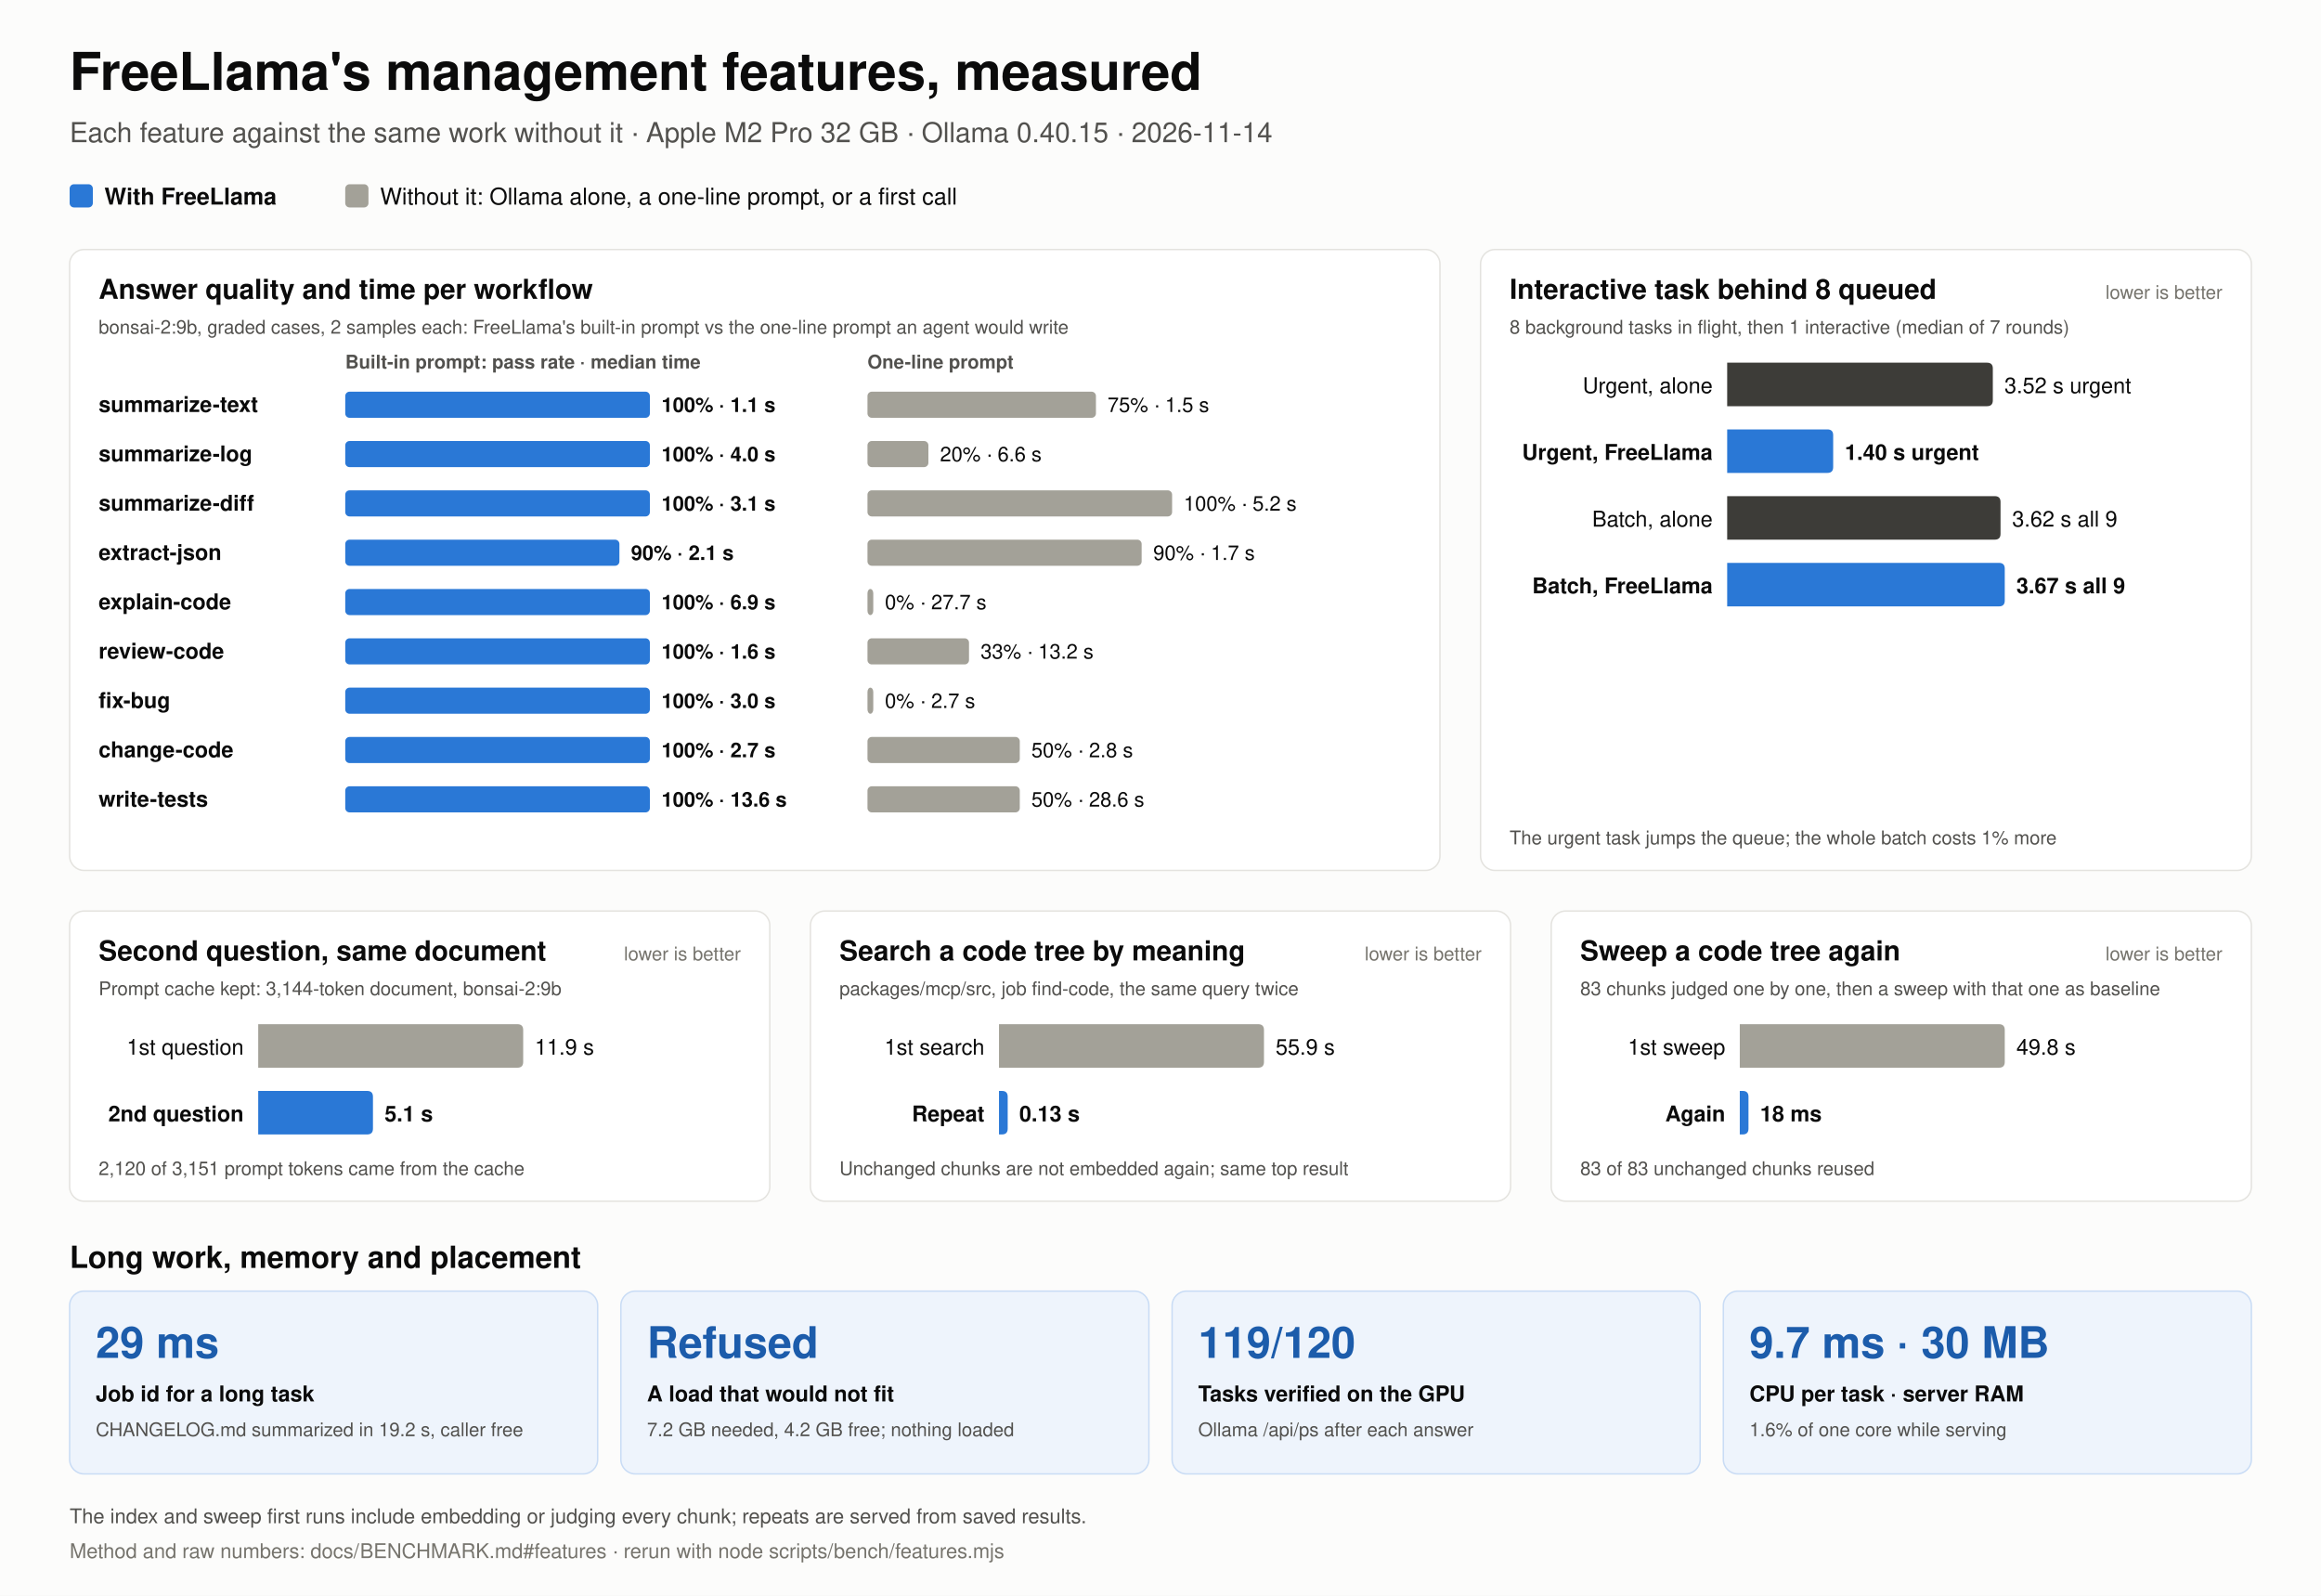
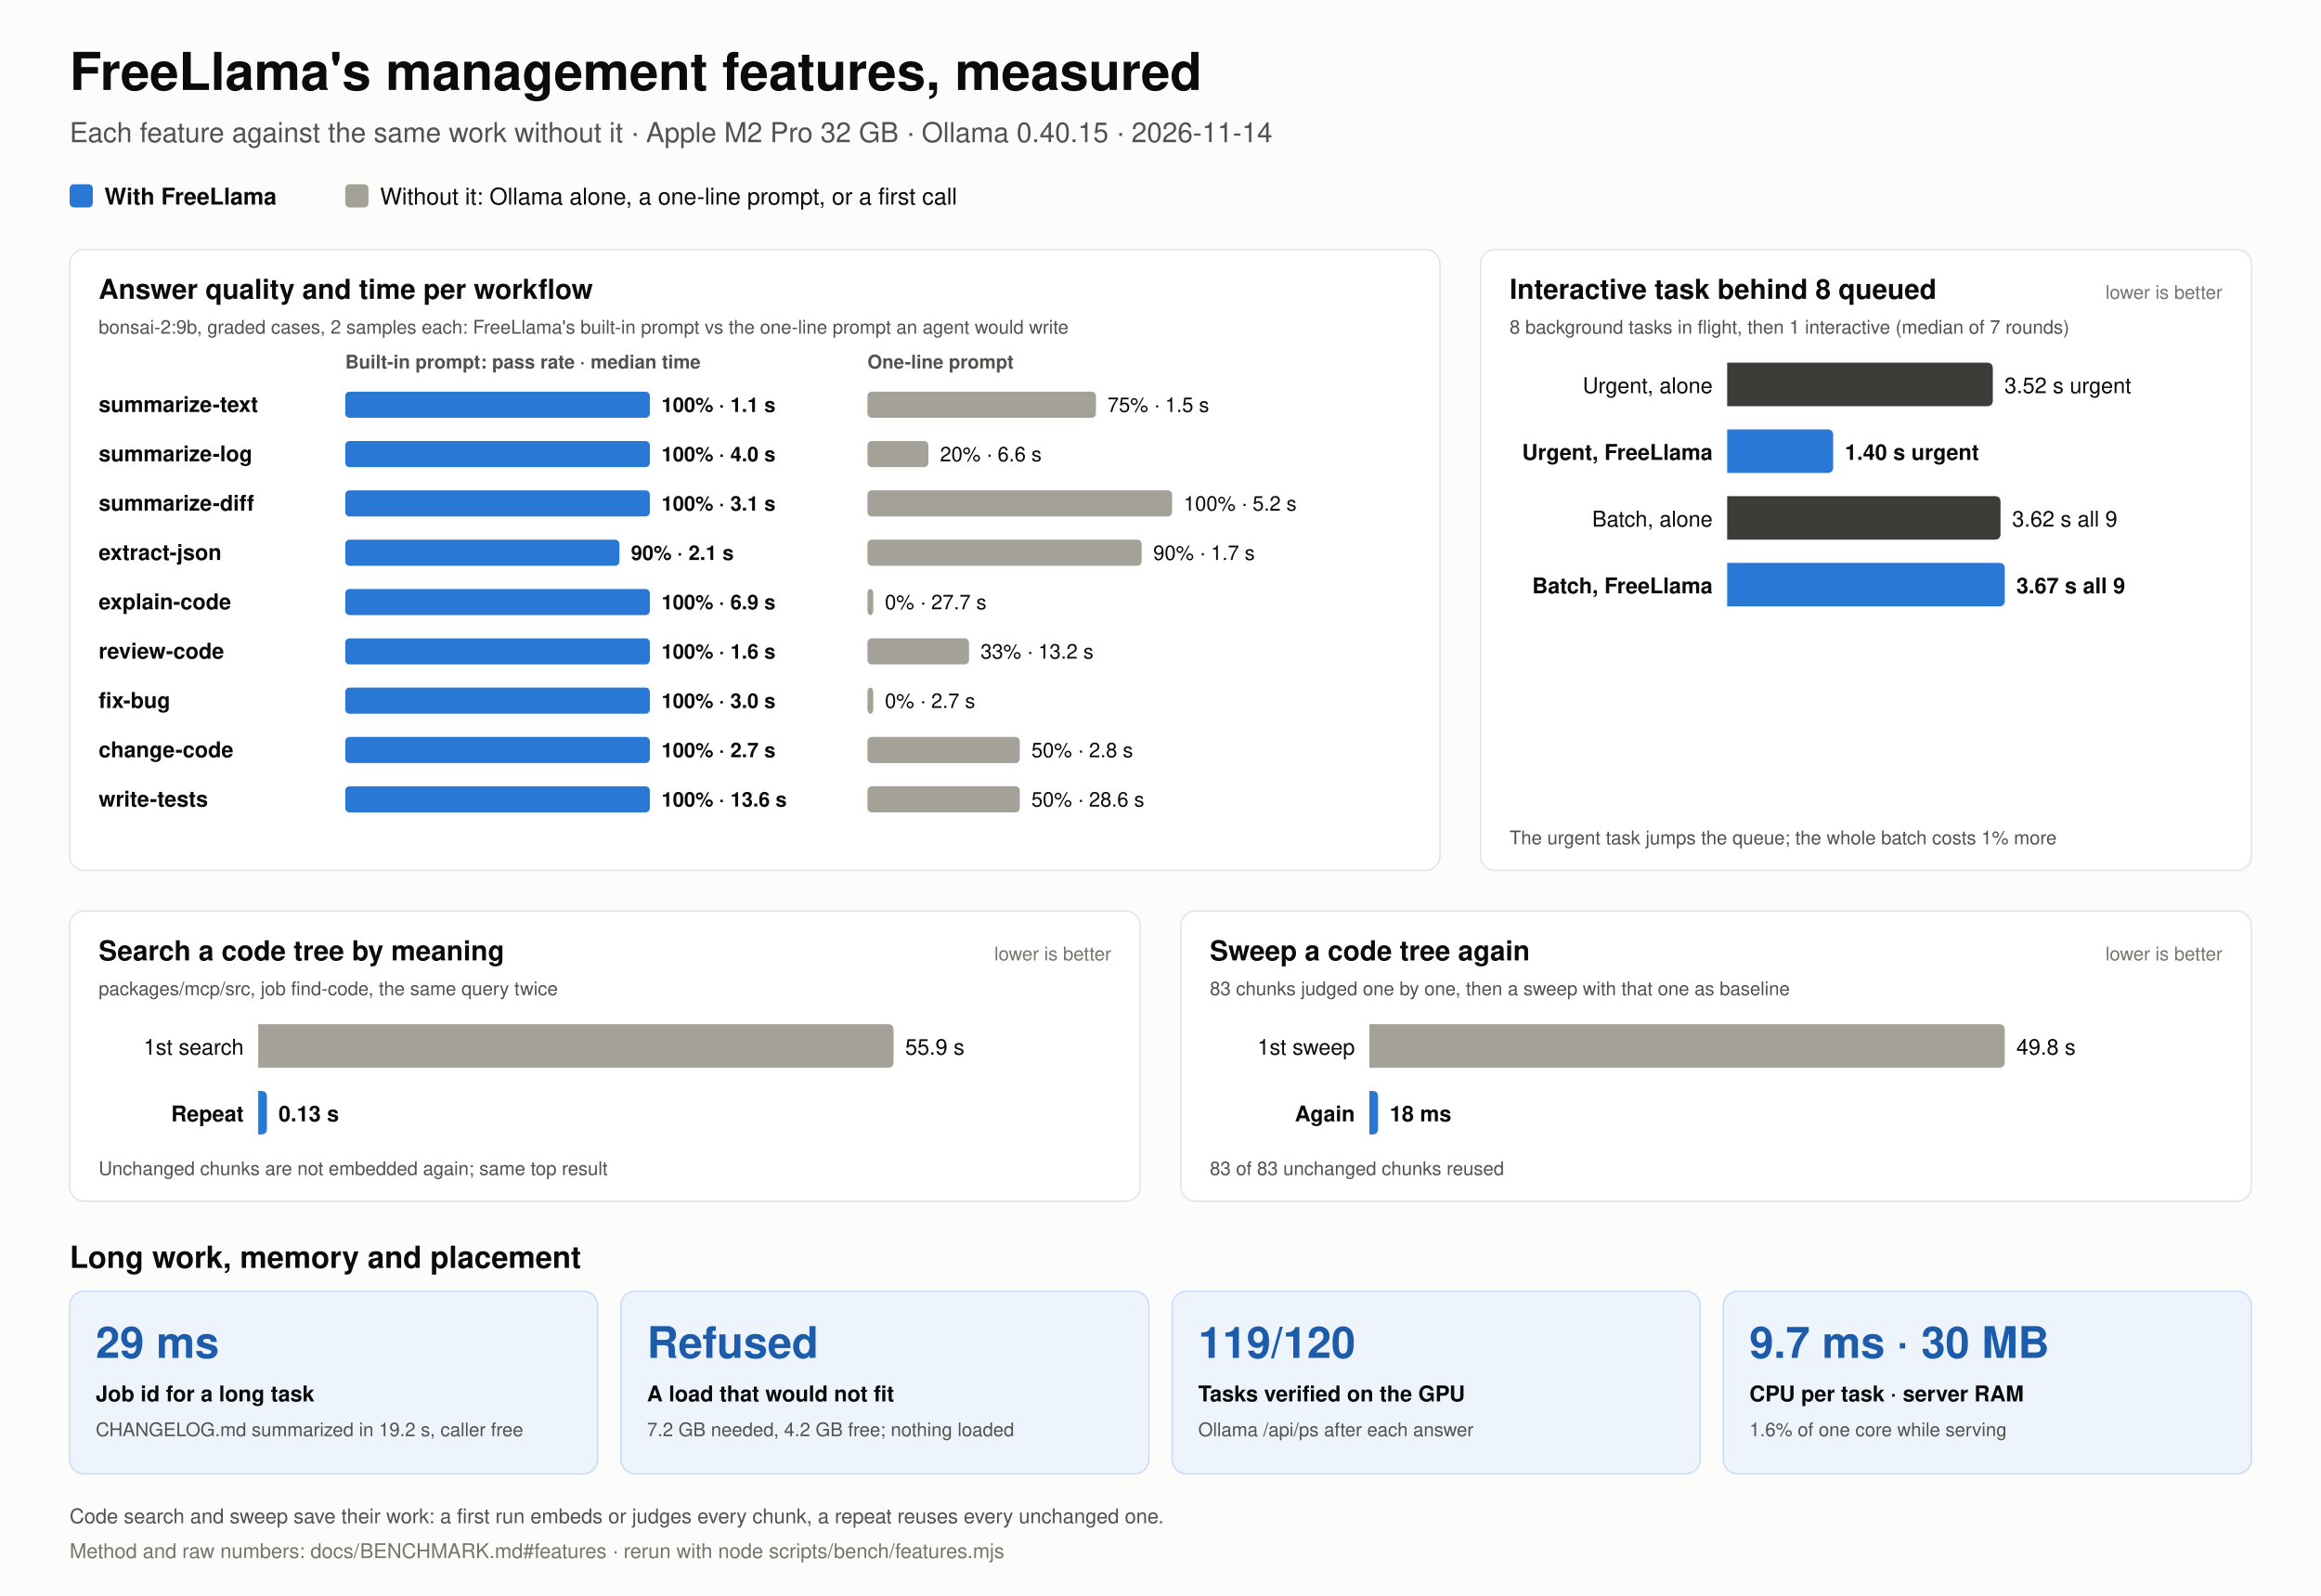
<svg xmlns="http://www.w3.org/2000/svg" width="1600" height="1100" viewBox="0 0 1600 1100">
  <rect width="100%" height="100%" fill="#fcfcfb" />
  <text x="48" y="62" font-family="-apple-system, 'Segoe UI', Helvetica, Arial, sans-serif" font-size="36" font-weight="800" fill="#0b0b0b" text-anchor="start">FreeLlama's management features, measured</text>
  <text x="48" y="98" font-family="-apple-system, 'Segoe UI', Helvetica, Arial, sans-serif" font-size="19" font-weight="400" fill="#52514e" text-anchor="start">Each feature against the same work without it · Apple M2 Pro 32 GB · Ollama 0.40.15 · 2026-11-14</text>
  <rect x="48" y="127" width="16" height="16" rx="3" fill="#2a78d6" />
  <text x="72" y="141" font-family="-apple-system, 'Segoe UI', Helvetica, Arial, sans-serif" font-size="16" font-weight="700" fill="#0b0b0b" text-anchor="start">With FreeLlama</text>
  <rect x="238" y="127" width="16" height="16" rx="3" fill="#a3a198" />
  <text x="262" y="141" font-family="-apple-system, 'Segoe UI', Helvetica, Arial, sans-serif" font-size="16" font-weight="400" fill="#0b0b0b" text-anchor="start">Without it: Ollama alone, a one-line prompt, or a first call</text>
  <rect x="48" y="172" width="944.64" height="428" rx="10" fill="#ffffff" stroke="#e4e3df" />
  <text x="68" y="206" font-family="-apple-system, 'Segoe UI', Helvetica, Arial, sans-serif" font-size="19" font-weight="700" fill="#0b0b0b" text-anchor="start">Answer quality and time per workflow</text>
  <text x="68" y="230" font-family="-apple-system, 'Segoe UI', Helvetica, Arial, sans-serif" font-size="13" font-weight="400" fill="#52514e" text-anchor="start">bonsai-2:9b, graded cases, 2 samples each: FreeLlama's built-in prompt vs the one-line prompt an agent would write</text>
  <text x="238" y="254" font-family="-apple-system, 'Segoe UI', Helvetica, Arial, sans-serif" font-size="13" font-weight="700" fill="#52514e" text-anchor="start">Built-in prompt: pass rate · median time</text>
  <text x="598" y="254" font-family="-apple-system, 'Segoe UI', Helvetica, Arial, sans-serif" font-size="13" font-weight="700" fill="#52514e" text-anchor="start">One-line prompt</text>
  <text x="68" y="284" font-family="-apple-system, 'Segoe UI', Helvetica, Arial, sans-serif" font-size="15" font-weight="600" fill="#0b0b0b" text-anchor="start">summarize-text</text>
  <rect x="238" y="270" width="210" height="18" rx="3" fill="#2a78d6" />
  <text x="456" y="284" font-family="-apple-system, 'Segoe UI', Helvetica, Arial, sans-serif" font-size="14" font-weight="800" fill="#0b0b0b" text-anchor="start">100% · 1.1 s</text>
  <rect x="598" y="270" width="157.5" height="18" rx="3" fill="#a3a198" />
  <text x="763.5" y="284" font-family="-apple-system, 'Segoe UI', Helvetica, Arial, sans-serif" font-size="14" font-weight="400" fill="#0b0b0b" text-anchor="start">75% · 1.5 s</text>
  <text x="68" y="318" font-family="-apple-system, 'Segoe UI', Helvetica, Arial, sans-serif" font-size="15" font-weight="600" fill="#0b0b0b" text-anchor="start">summarize-log</text>
  <rect x="238" y="304" width="210" height="18" rx="3" fill="#2a78d6" />
  <text x="456" y="318" font-family="-apple-system, 'Segoe UI', Helvetica, Arial, sans-serif" font-size="14" font-weight="800" fill="#0b0b0b" text-anchor="start">100% · 4.0 s</text>
  <rect x="598" y="304" width="42" height="18" rx="3" fill="#a3a198" />
  <text x="648" y="318" font-family="-apple-system, 'Segoe UI', Helvetica, Arial, sans-serif" font-size="14" font-weight="400" fill="#0b0b0b" text-anchor="start">20% · 6.6 s</text>
  <text x="68" y="352" font-family="-apple-system, 'Segoe UI', Helvetica, Arial, sans-serif" font-size="15" font-weight="600" fill="#0b0b0b" text-anchor="start">summarize-diff</text>
  <rect x="238" y="338" width="210" height="18" rx="3" fill="#2a78d6" />
  <text x="456" y="352" font-family="-apple-system, 'Segoe UI', Helvetica, Arial, sans-serif" font-size="14" font-weight="800" fill="#0b0b0b" text-anchor="start">100% · 3.1 s</text>
  <rect x="598" y="338" width="210" height="18" rx="3" fill="#a3a198" />
  <text x="816" y="352" font-family="-apple-system, 'Segoe UI', Helvetica, Arial, sans-serif" font-size="14" font-weight="400" fill="#0b0b0b" text-anchor="start">100% · 5.2 s</text>
  <text x="68" y="386" font-family="-apple-system, 'Segoe UI', Helvetica, Arial, sans-serif" font-size="15" font-weight="600" fill="#0b0b0b" text-anchor="start">extract-json</text>
  <rect x="238" y="372" width="189" height="18" rx="3" fill="#2a78d6" />
  <text x="435" y="386" font-family="-apple-system, 'Segoe UI', Helvetica, Arial, sans-serif" font-size="14" font-weight="800" fill="#0b0b0b" text-anchor="start">90% · 2.1 s</text>
  <rect x="598" y="372" width="189" height="18" rx="3" fill="#a3a198" />
  <text x="795" y="386" font-family="-apple-system, 'Segoe UI', Helvetica, Arial, sans-serif" font-size="14" font-weight="400" fill="#0b0b0b" text-anchor="start">90% · 1.7 s</text>
  <text x="68" y="420" font-family="-apple-system, 'Segoe UI', Helvetica, Arial, sans-serif" font-size="15" font-weight="600" fill="#0b0b0b" text-anchor="start">explain-code</text>
  <rect x="238" y="406" width="210" height="18" rx="3" fill="#2a78d6" />
  <text x="456" y="420" font-family="-apple-system, 'Segoe UI', Helvetica, Arial, sans-serif" font-size="14" font-weight="800" fill="#0b0b0b" text-anchor="start">100% · 6.9 s</text>
  <rect x="598" y="406" width="4" height="18" rx="3" fill="#a3a198" />
  <text x="610" y="420" font-family="-apple-system, 'Segoe UI', Helvetica, Arial, sans-serif" font-size="14" font-weight="400" fill="#0b0b0b" text-anchor="start">0% · 27.7 s</text>
  <text x="68" y="454" font-family="-apple-system, 'Segoe UI', Helvetica, Arial, sans-serif" font-size="15" font-weight="600" fill="#0b0b0b" text-anchor="start">review-code</text>
  <rect x="238" y="440" width="210" height="18" rx="3" fill="#2a78d6" />
  <text x="456" y="454" font-family="-apple-system, 'Segoe UI', Helvetica, Arial, sans-serif" font-size="14" font-weight="800" fill="#0b0b0b" text-anchor="start">100% · 1.6 s</text>
  <rect x="598" y="440" width="70" height="18" rx="3" fill="#a3a198" />
  <text x="676" y="454" font-family="-apple-system, 'Segoe UI', Helvetica, Arial, sans-serif" font-size="14" font-weight="400" fill="#0b0b0b" text-anchor="start">33% · 13.2 s</text>
  <text x="68" y="488" font-family="-apple-system, 'Segoe UI', Helvetica, Arial, sans-serif" font-size="15" font-weight="600" fill="#0b0b0b" text-anchor="start">fix-bug</text>
  <rect x="238" y="474" width="210" height="18" rx="3" fill="#2a78d6" />
  <text x="456" y="488" font-family="-apple-system, 'Segoe UI', Helvetica, Arial, sans-serif" font-size="14" font-weight="800" fill="#0b0b0b" text-anchor="start">100% · 3.0 s</text>
  <rect x="598" y="474" width="4" height="18" rx="3" fill="#a3a198" />
  <text x="610" y="488" font-family="-apple-system, 'Segoe UI', Helvetica, Arial, sans-serif" font-size="14" font-weight="400" fill="#0b0b0b" text-anchor="start">0% · 2.7 s</text>
  <text x="68" y="522" font-family="-apple-system, 'Segoe UI', Helvetica, Arial, sans-serif" font-size="15" font-weight="600" fill="#0b0b0b" text-anchor="start">change-code</text>
  <rect x="238" y="508" width="210" height="18" rx="3" fill="#2a78d6" />
  <text x="456" y="522" font-family="-apple-system, 'Segoe UI', Helvetica, Arial, sans-serif" font-size="14" font-weight="800" fill="#0b0b0b" text-anchor="start">100% · 2.7 s</text>
  <rect x="598" y="508" width="105" height="18" rx="3" fill="#a3a198" />
  <text x="711" y="522" font-family="-apple-system, 'Segoe UI', Helvetica, Arial, sans-serif" font-size="14" font-weight="400" fill="#0b0b0b" text-anchor="start">50% · 2.8 s</text>
  <text x="68" y="556" font-family="-apple-system, 'Segoe UI', Helvetica, Arial, sans-serif" font-size="15" font-weight="600" fill="#0b0b0b" text-anchor="start">write-tests</text>
  <rect x="238" y="542" width="210" height="18" rx="3" fill="#2a78d6" />
  <text x="456" y="556" font-family="-apple-system, 'Segoe UI', Helvetica, Arial, sans-serif" font-size="14" font-weight="800" fill="#0b0b0b" text-anchor="start">100% · 13.6 s</text>
  <rect x="598" y="542" width="105" height="18" rx="3" fill="#a3a198" />
  <text x="711" y="556" font-family="-apple-system, 'Segoe UI', Helvetica, Arial, sans-serif" font-size="14" font-weight="400" fill="#0b0b0b" text-anchor="start">50% · 28.6 s</text>
  <rect x="1020.64" y="172" width="531.36" height="428" rx="10" fill="#ffffff" stroke="#e4e3df" />
  <text x="1040.64" y="206" font-family="-apple-system, 'Segoe UI', Helvetica, Arial, sans-serif" font-size="19" font-weight="700" fill="#0b0b0b" text-anchor="start">Interactive task behind 8 queued</text>
  <text x="1532" y="206" font-family="-apple-system, 'Segoe UI', Helvetica, Arial, sans-serif" font-size="13" font-weight="400" fill="#76746d" text-anchor="end">lower is better</text>
  <text x="1040.64" y="230" font-family="-apple-system, 'Segoe UI', Helvetica, Arial, sans-serif" font-size="13" font-weight="400" fill="#52514e" text-anchor="start">8 background tasks in flight, then 1 interactive (median of 7 rounds)</text>
  <text x="1180.64" y="271" font-family="-apple-system, 'Segoe UI', Helvetica, Arial, sans-serif" font-size="15" font-weight="500" fill="#0b0b0b" text-anchor="end">Urgent, alone</text>
  <path d="M1190.64,250 H1369.771 Q1373.771,250 1373.771,254 V276 Q1373.771,280 1369.771,280 H1190.64 Z" fill="#3d3c38" />
  <text x="1381.771" y="271" font-family="-apple-system, 'Segoe UI', Helvetica, Arial, sans-serif" font-size="15" font-weight="500" fill="#0b0b0b" text-anchor="start">3.52 s urgent</text>
  <text x="1180.64" y="317" font-family="-apple-system, 'Segoe UI', Helvetica, Arial, sans-serif" font-size="15" font-weight="700" fill="#0b0b0b" text-anchor="end">Urgent, FreeLlama</text>
  <path d="M1190.64,296 H1259.715 Q1263.715,296 1263.715,300 V322 Q1263.715,326 1259.715,326 H1190.64 Z" fill="#2a78d6" />
  <text x="1271.715" y="317" font-family="-apple-system, 'Segoe UI', Helvetica, Arial, sans-serif" font-size="15" font-weight="800" fill="#0b0b0b" text-anchor="start">1.40 s urgent</text>
  <text x="1180.64" y="363" font-family="-apple-system, 'Segoe UI', Helvetica, Arial, sans-serif" font-size="15" font-weight="500" fill="#0b0b0b" text-anchor="end">Batch, alone</text>
  <path d="M1190.64,342 H1375.083 Q1379.083,342 1379.083,346 V368 Q1379.083,372 1375.083,372 H1190.64 Z" fill="#3d3c38" />
  <text x="1387.083" y="363" font-family="-apple-system, 'Segoe UI', Helvetica, Arial, sans-serif" font-size="15" font-weight="500" fill="#0b0b0b" text-anchor="start">3.62 s all 9</text>
  <text x="1180.64" y="409" font-family="-apple-system, 'Segoe UI', Helvetica, Arial, sans-serif" font-size="15" font-weight="700" fill="#0b0b0b" text-anchor="end">Batch, FreeLlama</text>
  <path d="M1190.64,388 H1378 Q1382,388 1382,392 V414 Q1382,418 1378,418 H1190.64 Z" fill="#2a78d6" />
  <text x="1390" y="409" font-family="-apple-system, 'Segoe UI', Helvetica, Arial, sans-serif" font-size="15" font-weight="800" fill="#0b0b0b" text-anchor="start">3.67 s all 9</text>
  <text x="1040.64" y="582" font-family="-apple-system, 'Segoe UI', Helvetica, Arial, sans-serif" font-size="13" font-weight="400" fill="#52514e" text-anchor="start">The urgent task jumps the queue; the whole batch costs 1% more</text>
-   <rect x="48" y="628" width="482.667" height="200" rx="10" fill="#ffffff" stroke="#e4e3df" />
-   <text x="68" y="662" font-family="-apple-system, 'Segoe UI', Helvetica, Arial, sans-serif" font-size="19" font-weight="700" fill="#0b0b0b" text-anchor="start">Second question, same document</text>
-   <text x="510.667" y="662" font-family="-apple-system, 'Segoe UI', Helvetica, Arial, sans-serif" font-size="13" font-weight="400" fill="#76746d" text-anchor="end">lower is better</text>
-   <text x="68" y="686" font-family="-apple-system, 'Segoe UI', Helvetica, Arial, sans-serif" font-size="13" font-weight="400" fill="#52514e" text-anchor="start">Prompt cache kept: 3,144-token document, bonsai-2:9b</text>
-   <text x="168" y="727" font-family="-apple-system, 'Segoe UI', Helvetica, Arial, sans-serif" font-size="15" font-weight="500" fill="#0b0b0b" text-anchor="end">1st question</text>
-   <path d="M178,706 H356.667 Q360.667,706 360.667,710 V732 Q360.667,736 356.667,736 H178 Z" fill="#a3a198" />
-   <text x="368.667" y="727" font-family="-apple-system, 'Segoe UI', Helvetica, Arial, sans-serif" font-size="15" font-weight="500" fill="#0b0b0b" text-anchor="start">11.9 s</text>
-   <text x="168" y="773" font-family="-apple-system, 'Segoe UI', Helvetica, Arial, sans-serif" font-size="15" font-weight="700" fill="#0b0b0b" text-anchor="end">2nd question</text>
-   <path d="M178,752 H253.101 Q257.101,752 257.101,756 V778 Q257.101,782 253.101,782 H178 Z" fill="#2a78d6" />
-   <text x="265.101" y="773" font-family="-apple-system, 'Segoe UI', Helvetica, Arial, sans-serif" font-size="15" font-weight="800" fill="#0b0b0b" text-anchor="start">5.1 s</text>
-   <text x="68" y="810" font-family="-apple-system, 'Segoe UI', Helvetica, Arial, sans-serif" font-size="13" font-weight="400" fill="#52514e" text-anchor="start">2,120 of 3,151 prompt tokens came from the cache</text>
-   <rect x="558.667" y="628" width="482.667" height="200" rx="10" fill="#ffffff" stroke="#e4e3df" />
-   <text x="578.667" y="662" font-family="-apple-system, 'Segoe UI', Helvetica, Arial, sans-serif" font-size="19" font-weight="700" fill="#0b0b0b" text-anchor="start">Search a code tree by meaning</text>
-   <text x="1021.333" y="662" font-family="-apple-system, 'Segoe UI', Helvetica, Arial, sans-serif" font-size="13" font-weight="400" fill="#76746d" text-anchor="end">lower is better</text>
-   <text x="578.667" y="686" font-family="-apple-system, 'Segoe UI', Helvetica, Arial, sans-serif" font-size="13" font-weight="400" fill="#52514e" text-anchor="start">packages/mcp/src, job find-code, the same query twice</text>
-   <text x="678.667" y="727" font-family="-apple-system, 'Segoe UI', Helvetica, Arial, sans-serif" font-size="15" font-weight="500" fill="#0b0b0b" text-anchor="end">1st search</text>
-   <path d="M688.667,706 H867.333 Q871.333,706 871.333,710 V732 Q871.333,736 867.333,736 H688.667 Z" fill="#a3a198" />
-   <text x="879.333" y="727" font-family="-apple-system, 'Segoe UI', Helvetica, Arial, sans-serif" font-size="15" font-weight="500" fill="#0b0b0b" text-anchor="start">55.9 s</text>
-   <text x="678.667" y="773" font-family="-apple-system, 'Segoe UI', Helvetica, Arial, sans-serif" font-size="15" font-weight="700" fill="#0b0b0b" text-anchor="end">Repeat</text>
-   <path d="M688.667,752 H690.667 Q694.667,752 694.667,756 V778 Q694.667,782 690.667,782 H688.667 Z" fill="#2a78d6" />
-   <text x="702.667" y="773" font-family="-apple-system, 'Segoe UI', Helvetica, Arial, sans-serif" font-size="15" font-weight="800" fill="#0b0b0b" text-anchor="start">0.13 s</text>
-   <text x="578.667" y="810" font-family="-apple-system, 'Segoe UI', Helvetica, Arial, sans-serif" font-size="13" font-weight="400" fill="#52514e" text-anchor="start">Unchanged chunks are not embedded again; same top result</text>
-   <rect x="1069.333" y="628" width="482.667" height="200" rx="10" fill="#ffffff" stroke="#e4e3df" />
-   <text x="1089.333" y="662" font-family="-apple-system, 'Segoe UI', Helvetica, Arial, sans-serif" font-size="19" font-weight="700" fill="#0b0b0b" text-anchor="start">Sweep a code tree again</text>
+   <rect x="48" y="628" width="738" height="200" rx="10" fill="#ffffff" stroke="#e4e3df" />
+   <text x="68" y="662" font-family="-apple-system, 'Segoe UI', Helvetica, Arial, sans-serif" font-size="19" font-weight="700" fill="#0b0b0b" text-anchor="start">Search a code tree by meaning</text>
+   <text x="766" y="662" font-family="-apple-system, 'Segoe UI', Helvetica, Arial, sans-serif" font-size="13" font-weight="400" fill="#76746d" text-anchor="end">lower is better</text>
+   <text x="68" y="686" font-family="-apple-system, 'Segoe UI', Helvetica, Arial, sans-serif" font-size="13" font-weight="400" fill="#52514e" text-anchor="start">packages/mcp/src, job find-code, the same query twice</text>
+   <text x="168" y="727" font-family="-apple-system, 'Segoe UI', Helvetica, Arial, sans-serif" font-size="15" font-weight="500" fill="#0b0b0b" text-anchor="end">1st search</text>
+   <path d="M178,706 H612 Q616,706 616,710 V732 Q616,736 612,736 H178 Z" fill="#a3a198" />
+   <text x="624" y="727" font-family="-apple-system, 'Segoe UI', Helvetica, Arial, sans-serif" font-size="15" font-weight="500" fill="#0b0b0b" text-anchor="start">55.9 s</text>
+   <text x="168" y="773" font-family="-apple-system, 'Segoe UI', Helvetica, Arial, sans-serif" font-size="15" font-weight="700" fill="#0b0b0b" text-anchor="end">Repeat</text>
+   <path d="M178,752 H180 Q184,752 184,756 V778 Q184,782 180,782 H178 Z" fill="#2a78d6" />
+   <text x="192" y="773" font-family="-apple-system, 'Segoe UI', Helvetica, Arial, sans-serif" font-size="15" font-weight="800" fill="#0b0b0b" text-anchor="start">0.13 s</text>
+   <text x="68" y="810" font-family="-apple-system, 'Segoe UI', Helvetica, Arial, sans-serif" font-size="13" font-weight="400" fill="#52514e" text-anchor="start">Unchanged chunks are not embedded again; same top result</text>
+   <rect x="814" y="628" width="738" height="200" rx="10" fill="#ffffff" stroke="#e4e3df" />
+   <text x="834" y="662" font-family="-apple-system, 'Segoe UI', Helvetica, Arial, sans-serif" font-size="19" font-weight="700" fill="#0b0b0b" text-anchor="start">Sweep a code tree again</text>
  <text x="1532" y="662" font-family="-apple-system, 'Segoe UI', Helvetica, Arial, sans-serif" font-size="13" font-weight="400" fill="#76746d" text-anchor="end">lower is better</text>
-   <text x="1089.333" y="686" font-family="-apple-system, 'Segoe UI', Helvetica, Arial, sans-serif" font-size="13" font-weight="400" fill="#52514e" text-anchor="start">83 chunks judged one by one, then a sweep with that one as baseline</text>
-   <text x="1189.333" y="727" font-family="-apple-system, 'Segoe UI', Helvetica, Arial, sans-serif" font-size="15" font-weight="500" fill="#0b0b0b" text-anchor="end">1st sweep</text>
-   <path d="M1199.333,706 H1378 Q1382,706 1382,710 V732 Q1382,736 1378,736 H1199.333 Z" fill="#a3a198" />
+   <text x="834" y="686" font-family="-apple-system, 'Segoe UI', Helvetica, Arial, sans-serif" font-size="13" font-weight="400" fill="#52514e" text-anchor="start">83 chunks judged one by one, then a sweep with that one as baseline</text>
+   <text x="934" y="727" font-family="-apple-system, 'Segoe UI', Helvetica, Arial, sans-serif" font-size="15" font-weight="500" fill="#0b0b0b" text-anchor="end">1st sweep</text>
+   <path d="M944,706 H1378 Q1382,706 1382,710 V732 Q1382,736 1378,736 H944 Z" fill="#a3a198" />
  <text x="1390" y="727" font-family="-apple-system, 'Segoe UI', Helvetica, Arial, sans-serif" font-size="15" font-weight="500" fill="#0b0b0b" text-anchor="start">49.8 s</text>
-   <text x="1189.333" y="773" font-family="-apple-system, 'Segoe UI', Helvetica, Arial, sans-serif" font-size="15" font-weight="700" fill="#0b0b0b" text-anchor="end">Again</text>
-   <path d="M1199.333,752 H1201.333 Q1205.333,752 1205.333,756 V778 Q1205.333,782 1201.333,782 H1199.333 Z" fill="#2a78d6" />
-   <text x="1213.333" y="773" font-family="-apple-system, 'Segoe UI', Helvetica, Arial, sans-serif" font-size="15" font-weight="800" fill="#0b0b0b" text-anchor="start">18 ms</text>
-   <text x="1089.333" y="810" font-family="-apple-system, 'Segoe UI', Helvetica, Arial, sans-serif" font-size="13" font-weight="400" fill="#52514e" text-anchor="start">83 of 83 unchanged chunks reused</text>
+   <text x="934" y="773" font-family="-apple-system, 'Segoe UI', Helvetica, Arial, sans-serif" font-size="15" font-weight="700" fill="#0b0b0b" text-anchor="end">Again</text>
+   <path d="M944,752 H946 Q950,752 950,756 V778 Q950,782 946,782 H944 Z" fill="#2a78d6" />
+   <text x="958" y="773" font-family="-apple-system, 'Segoe UI', Helvetica, Arial, sans-serif" font-size="15" font-weight="800" fill="#0b0b0b" text-anchor="start">18 ms</text>
+   <text x="834" y="810" font-family="-apple-system, 'Segoe UI', Helvetica, Arial, sans-serif" font-size="13" font-weight="400" fill="#52514e" text-anchor="start">83 of 83 unchanged chunks reused</text>
  <text x="48" y="874" font-family="-apple-system, 'Segoe UI', Helvetica, Arial, sans-serif" font-size="21" font-weight="800" fill="#0b0b0b" text-anchor="start">Long work, memory and placement</text>
  <rect x="48" y="890" width="364" height="126" rx="10" fill="#eef4fc" stroke="#c9dcf5" />
  <text x="66" y="936" font-family="-apple-system, 'Segoe UI', Helvetica, Arial, sans-serif" font-size="30" font-weight="800" fill="#1c5cab" text-anchor="start">29 ms</text>
  <text x="66" y="966" font-family="-apple-system, 'Segoe UI', Helvetica, Arial, sans-serif" font-size="15" font-weight="700" fill="#0b0b0b" text-anchor="start">Job id for a long task</text>
  <text x="66" y="990" font-family="-apple-system, 'Segoe UI', Helvetica, Arial, sans-serif" font-size="13" font-weight="400" fill="#52514e" text-anchor="start">CHANGELOG.md summarized in 19.2 s, caller free</text>
  <rect x="428" y="890" width="364" height="126" rx="10" fill="#eef4fc" stroke="#c9dcf5" />
  <text x="446" y="936" font-family="-apple-system, 'Segoe UI', Helvetica, Arial, sans-serif" font-size="30" font-weight="800" fill="#1c5cab" text-anchor="start">Refused</text>
  <text x="446" y="966" font-family="-apple-system, 'Segoe UI', Helvetica, Arial, sans-serif" font-size="15" font-weight="700" fill="#0b0b0b" text-anchor="start">A load that would not fit</text>
  <text x="446" y="990" font-family="-apple-system, 'Segoe UI', Helvetica, Arial, sans-serif" font-size="13" font-weight="400" fill="#52514e" text-anchor="start">7.2 GB needed, 4.2 GB free; nothing loaded</text>
  <rect x="808" y="890" width="364" height="126" rx="10" fill="#eef4fc" stroke="#c9dcf5" />
  <text x="826" y="936" font-family="-apple-system, 'Segoe UI', Helvetica, Arial, sans-serif" font-size="30" font-weight="800" fill="#1c5cab" text-anchor="start">119/120</text>
  <text x="826" y="966" font-family="-apple-system, 'Segoe UI', Helvetica, Arial, sans-serif" font-size="15" font-weight="700" fill="#0b0b0b" text-anchor="start">Tasks verified on the GPU</text>
  <text x="826" y="990" font-family="-apple-system, 'Segoe UI', Helvetica, Arial, sans-serif" font-size="13" font-weight="400" fill="#52514e" text-anchor="start">Ollama /api/ps after each answer</text>
  <rect x="1188" y="890" width="364" height="126" rx="10" fill="#eef4fc" stroke="#c9dcf5" />
  <text x="1206" y="936" font-family="-apple-system, 'Segoe UI', Helvetica, Arial, sans-serif" font-size="30" font-weight="800" fill="#1c5cab" text-anchor="start">9.7 ms · 30 MB</text>
  <text x="1206" y="966" font-family="-apple-system, 'Segoe UI', Helvetica, Arial, sans-serif" font-size="15" font-weight="700" fill="#0b0b0b" text-anchor="start">CPU per task · server RAM</text>
  <text x="1206" y="990" font-family="-apple-system, 'Segoe UI', Helvetica, Arial, sans-serif" font-size="13" font-weight="400" fill="#52514e" text-anchor="start">1.6% of one core while serving</text>
-   <text x="48" y="1050" font-family="-apple-system, 'Segoe UI', Helvetica, Arial, sans-serif" font-size="14" font-weight="400" fill="#52514e" text-anchor="start">The index and sweep first runs include embedding or judging every chunk; repeats are served from saved results.</text>
+   <text x="48" y="1050" font-family="-apple-system, 'Segoe UI', Helvetica, Arial, sans-serif" font-size="14" font-weight="400" fill="#52514e" text-anchor="start">Code search and sweep save their work: a first run embeds or judges every chunk, a repeat reuses every unchanged one.</text>
  <text x="48" y="1074" font-family="-apple-system, 'Segoe UI', Helvetica, Arial, sans-serif" font-size="14" font-weight="400" fill="#76746d" text-anchor="start">Method and raw numbers: docs/BENCHMARK.md#features · rerun with node scripts/bench/features.mjs</text>
</svg>
